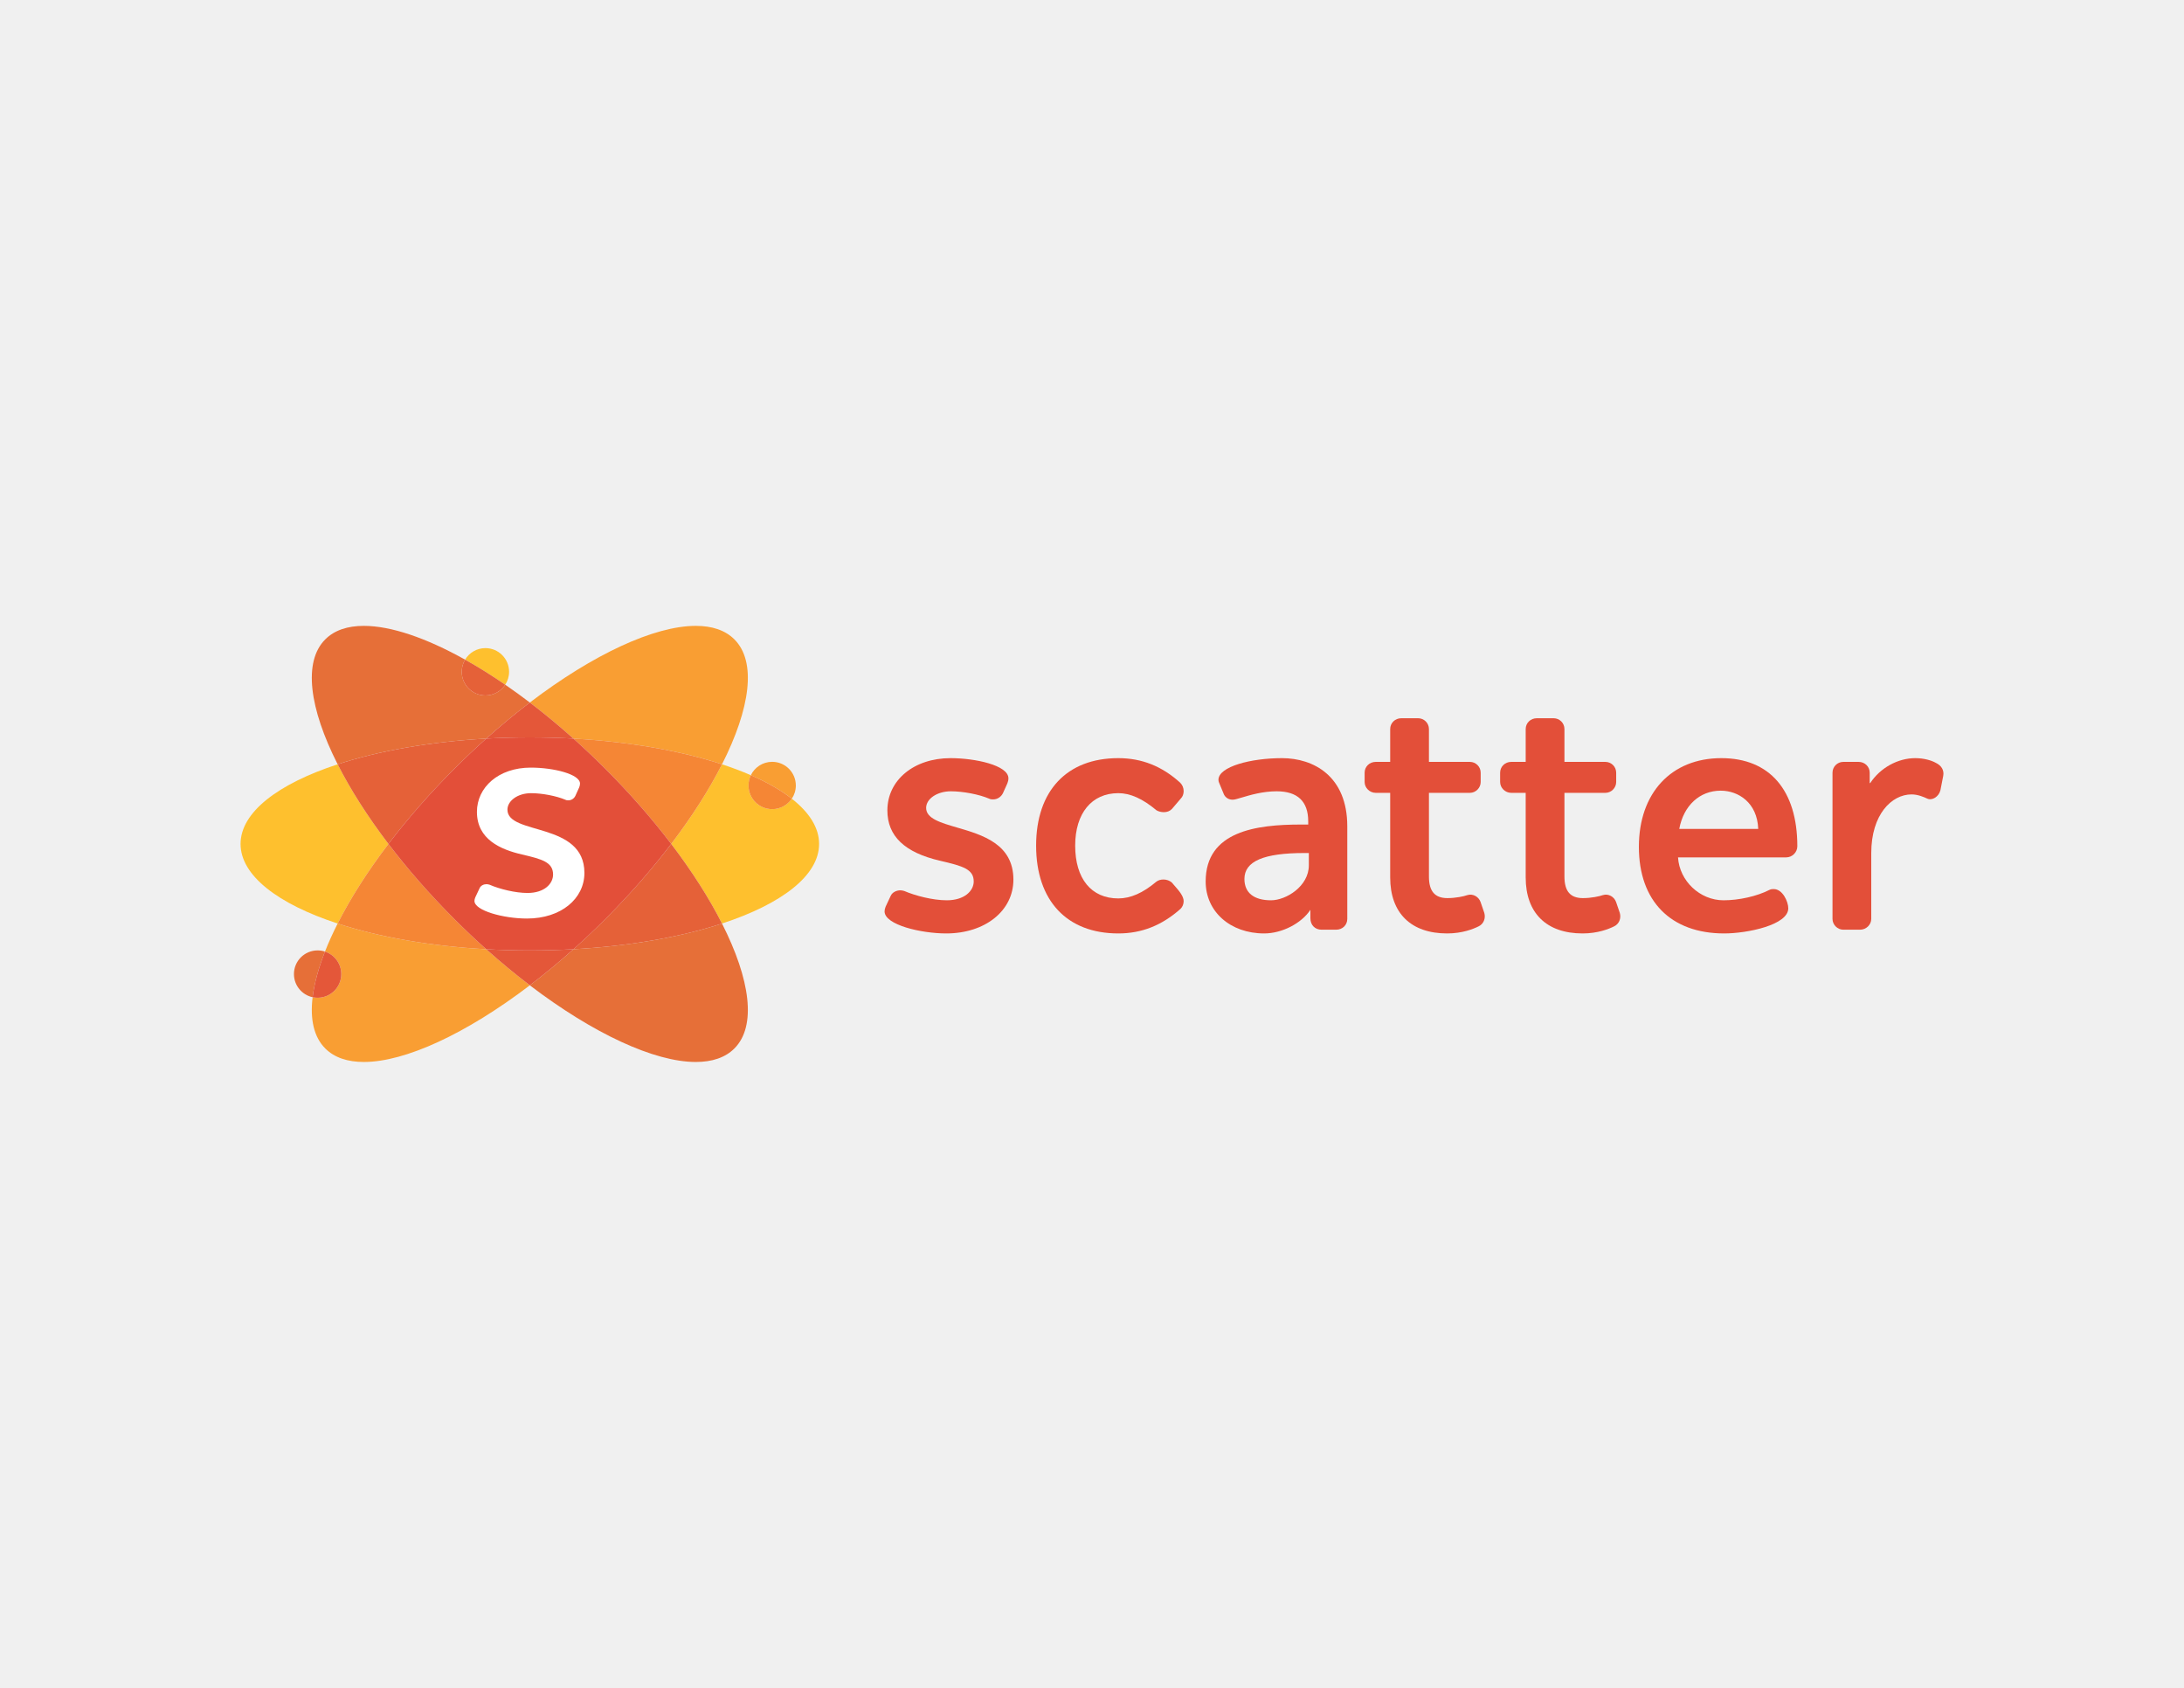
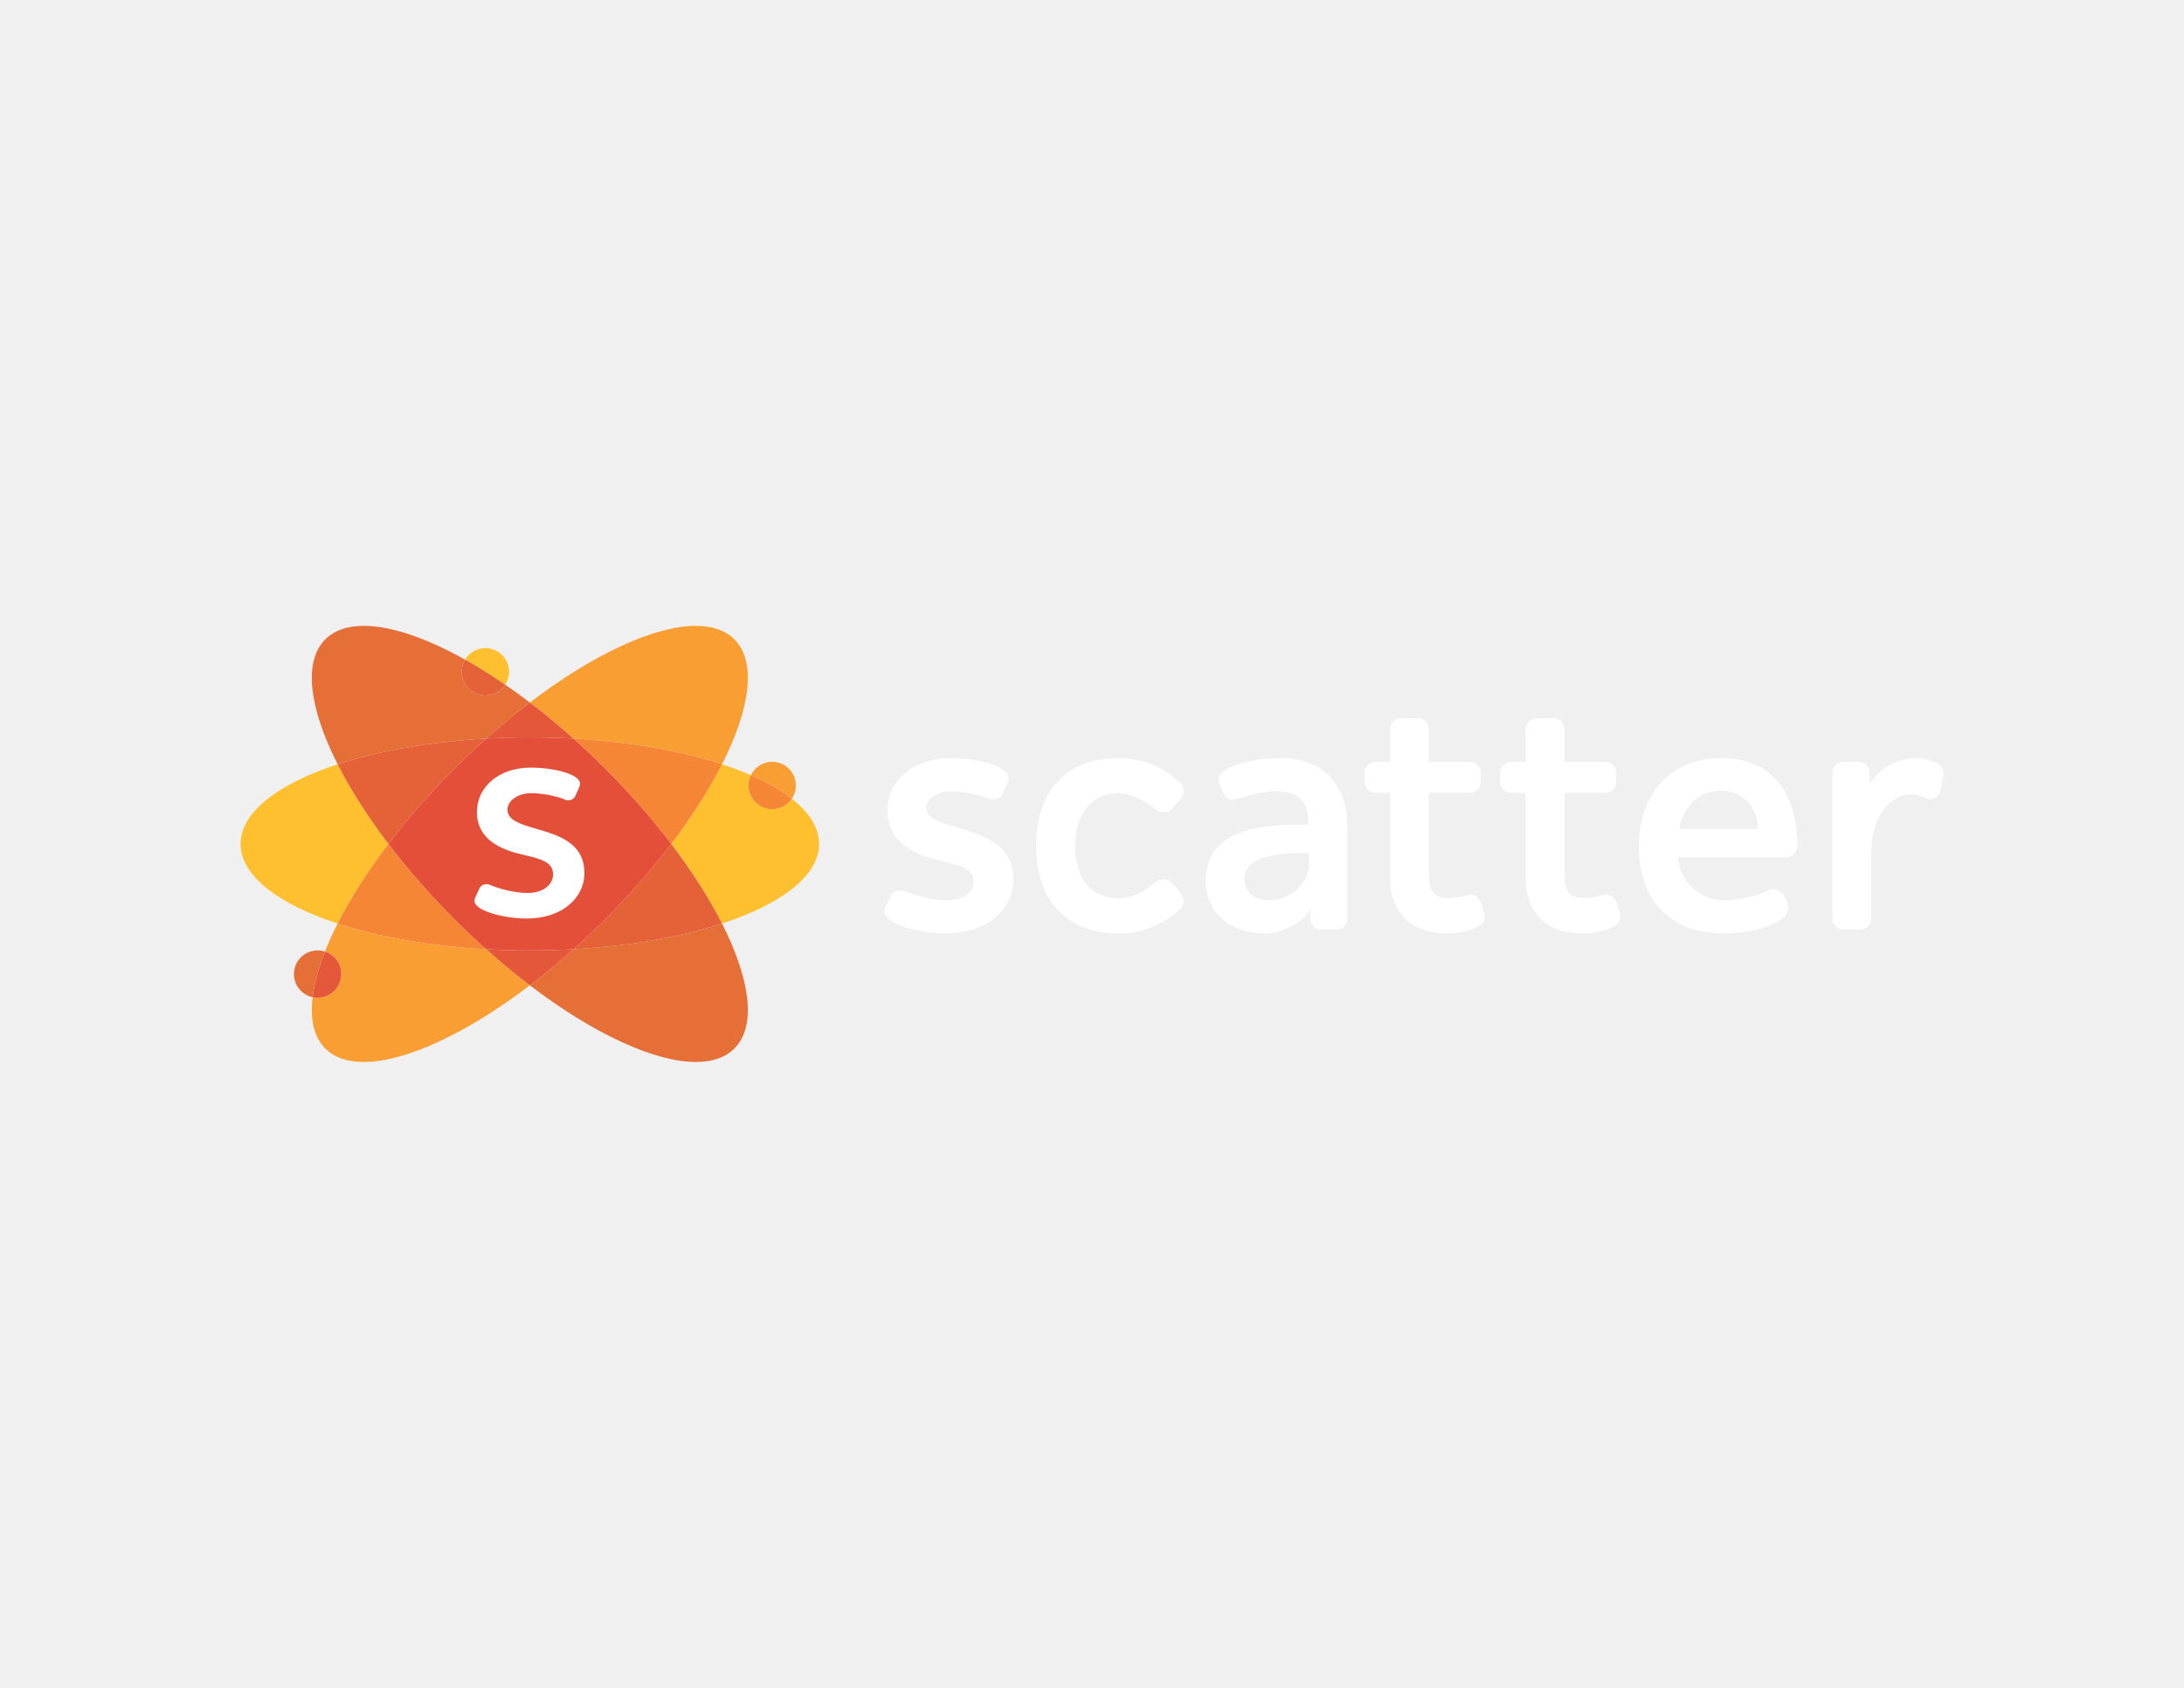
<svg xmlns="http://www.w3.org/2000/svg" viewBox="0 0 1056 816" height="816" width="1056" xml:space="preserve" id="svg2" version="1.1">
  <defs id="defs6">
    <clipPath id="clipPath18" clipPathUnits="userSpaceOnUse">
      <path id="path16" d="M 0,612 H 792 V 0 H 0 Z" />
    </clipPath>
  </defs>
  <g transform="matrix(1.333333,0,0,-1.333333,0,816)" id="g10">
    <g id="g12">
      <g clip-path="url(#clipPath18)" id="g14">
        <g transform="translate(347.1289,311.9267)" id="g20">
-           <path id="path22" style="fill:#e34f39;fill-opacity:1;fill-rule:nonzero;stroke:none" d="m 0,0 c -6.052,1.763 -11.279,3.286 -11.279,7.129 0,3.324 4.023,6.028 8.967,6.028 4.393,0 10.213,-1.115 13.792,-2.633 0.611,-0.306 1.082,-0.306 1.581,-0.306 1.45,0 2.824,0.874 3.513,2.253 l 1.596,3.534 c 0.278,0.7 0.391,1.238 0.391,1.862 0,4.769 -12.186,7.309 -20.985,7.309 -13.275,0 -22.909,-7.97 -22.909,-18.952 0,-9.313 6.255,-15.284 19.12,-18.253 8.232,-1.917 12.19,-3.038 12.19,-7.518 0,-3.389 -3.351,-6.819 -9.758,-6.819 -5.222,0 -11.592,1.725 -15.415,3.368 l -0.212,0.054 c -0.381,0.1 -0.743,0.195 -1.215,0.195 -1.3,0 -2.89,-0.628 -3.508,-2.015 l -1.825,-3.882 c -0.272,-0.68 -0.394,-1.22 -0.394,-1.752 0,-4.876 13.233,-7.987 22.342,-7.987 14.125,0 24.378,8.208 24.378,19.516 C 20.37,-5.935 9.075,-2.645 0,0" />
+           <path id="path22" style="fill:#ffffff;fill-opacity:1;fill-rule:nonzero;stroke:none" d="m 0,0 c -6.052,1.763 -11.279,3.286 -11.279,7.129 0,3.324 4.023,6.028 8.967,6.028 4.393,0 10.213,-1.115 13.792,-2.633 0.611,-0.306 1.082,-0.306 1.581,-0.306 1.45,0 2.824,0.874 3.513,2.253 l 1.596,3.534 c 0.278,0.7 0.391,1.238 0.391,1.862 0,4.769 -12.186,7.309 -20.985,7.309 -13.275,0 -22.909,-7.97 -22.909,-18.952 0,-9.313 6.255,-15.284 19.12,-18.253 8.232,-1.917 12.19,-3.038 12.19,-7.518 0,-3.389 -3.351,-6.819 -9.758,-6.819 -5.222,0 -11.592,1.725 -15.415,3.368 l -0.212,0.054 c -0.381,0.1 -0.743,0.195 -1.215,0.195 -1.3,0 -2.89,-0.628 -3.508,-2.015 l -1.825,-3.882 c -0.272,-0.68 -0.394,-1.22 -0.394,-1.752 0,-4.876 13.233,-7.987 22.342,-7.987 14.125,0 24.378,8.208 24.378,19.516 C 20.37,-5.935 9.075,-2.645 0,0" />
        </g>
        <g transform="translate(424.8974,292.0547)" id="g24">
-           <path id="path26" style="fill:#e34f39;fill-opacity:1;fill-rule:nonzero;stroke:none" d="m 0,0 c -1.607,1.336 -4.176,1.364 -5.603,0.223 -4.825,-4.064 -9.324,-6.039 -13.756,-6.039 -9.791,0 -15.637,7.155 -15.637,19.14 0,11.736 5.992,19.027 15.637,19.027 4.34,0 8.84,-2.013 13.854,-6.222 0.68,-0.409 1.719,-0.673 2.648,-0.673 1.2,0 2.151,0.368 2.948,1.169 l 3.237,3.799 c 0.653,0.653 1.012,1.605 1.012,2.68 0,1.149 -0.44,2.221 -1.264,3.045 -6.6,5.988 -13.938,8.899 -22.435,8.899 -18.661,0 -29.803,-11.859 -29.803,-31.724 0,-19.936 11.142,-31.837 29.803,-31.837 8.453,0 15.827,2.909 22.573,8.925 0.726,0.725 1.126,1.717 1.126,2.792 0,1.813 -1.725,3.79 -3.248,5.533 C 0.737,-0.856 0.396,-0.466 0,0" />
+           <path id="path26" style="fill:#ffffff;fill-opacity:1;fill-rule:nonzero;stroke:none" d="m 0,0 c -1.607,1.336 -4.176,1.364 -5.603,0.223 -4.825,-4.064 -9.324,-6.039 -13.756,-6.039 -9.791,0 -15.637,7.155 -15.637,19.14 0,11.736 5.992,19.027 15.637,19.027 4.34,0 8.84,-2.013 13.854,-6.222 0.68,-0.409 1.719,-0.673 2.648,-0.673 1.2,0 2.151,0.368 2.948,1.169 l 3.237,3.799 c 0.653,0.653 1.012,1.605 1.012,2.68 0,1.149 -0.44,2.221 -1.264,3.045 -6.6,5.988 -13.938,8.899 -22.435,8.899 -18.661,0 -29.803,-11.859 -29.803,-31.724 0,-19.936 11.142,-31.837 29.803,-31.837 8.453,0 15.827,2.909 22.573,8.925 0.726,0.725 1.126,1.717 1.126,2.792 0,1.813 -1.725,3.79 -3.248,5.533 C 0.737,-0.856 0.396,-0.466 0,0" />
        </g>
        <g transform="translate(460.9191,285.5603)" id="g28">
-           <path id="path30" style="fill:#e34f39;fill-opacity:1;fill-rule:nonzero;stroke:none" d="m 0,0 c -6.22,0 -9.645,2.743 -9.645,7.724 0,6.426 6.944,9.419 21.852,9.419 h 1.508 V 12.698 C 13.715,5.065 5.461,0 0,0 m 3.956,51.543 c -11.071,0 -23.021,-3.011 -23.021,-7.875 0,-0.397 0.106,-0.693 0.199,-0.954 l 1.802,-4.357 c 0.593,-1.181 1.773,-1.885 3.161,-1.885 0.655,0 1.688,0.308 3.253,0.773 3.048,0.908 7.653,2.279 12.684,2.279 7.601,0 11.454,-3.663 11.454,-10.889 V 27.467 H 10.85 c -16.085,0 -34.549,-2.347 -34.549,-20.647 0,-10.916 8.92,-18.839 21.212,-18.839 6.462,0 13.517,3.64 16.767,8.566 v -3.064 c 0,-2.441 1.657,-4.145 4.031,-4.145 h 5.313 c 2.298,0 4.032,1.684 4.032,3.918 v 33.57 c 0,18.224 -12.243,24.717 -23.7,24.717" />
+           <path id="path30" style="fill:#ffffff;fill-opacity:1;fill-rule:nonzero;stroke:none" d="m 0,0 c -6.22,0 -9.645,2.743 -9.645,7.724 0,6.426 6.944,9.419 21.852,9.419 h 1.508 V 12.698 C 13.715,5.065 5.461,0 0,0 m 3.956,51.543 c -11.071,0 -23.021,-3.011 -23.021,-7.875 0,-0.397 0.106,-0.693 0.199,-0.954 l 1.802,-4.357 c 0.593,-1.181 1.773,-1.885 3.161,-1.885 0.655,0 1.688,0.308 3.253,0.773 3.048,0.908 7.653,2.279 12.684,2.279 7.601,0 11.454,-3.663 11.454,-10.889 V 27.467 H 10.85 c -16.085,0 -34.549,-2.347 -34.549,-20.647 0,-10.916 8.92,-18.839 21.212,-18.839 6.462,0 13.517,3.64 16.767,8.566 v -3.064 c 0,-2.441 1.657,-4.145 4.031,-4.145 h 5.313 c 2.298,0 4.032,1.684 4.032,3.918 v 33.57 c 0,18.224 -12.243,24.717 -23.7,24.717" />
        </g>
        <g transform="translate(538.2656,280.9829)" id="g32">
-           <path id="path34" style="fill:#e34f39;fill-opacity:1;fill-rule:nonzero;stroke:none" d="m 0,0 -1.36,3.964 c -0.674,1.891 -2.748,3.134 -4.81,2.489 -1.154,-0.419 -4.128,-1.085 -7.202,-1.085 -4.576,0 -6.707,2.491 -6.707,7.837 v 30.331 h 14.845 c 2.124,0 3.918,1.794 3.918,3.918 v 3.391 c 0,2.161 -1.757,3.919 -3.918,3.919 H -20.079 V 66.67 c 0,2.16 -1.757,3.918 -3.918,3.918 H -30.1 c -2.261,0 -4.032,-1.721 -4.032,-3.918 V 54.764 h -5.238 c -2.261,0 -4.031,-1.721 -4.031,-3.919 v -3.391 c 0,-2.124 1.845,-3.918 4.031,-3.918 h 5.238 V 12.867 c 0,-12.907 7.526,-20.309 20.647,-20.309 5.469,0 9.499,1.609 11.392,2.557 C -0.306,-4.062 0.578,-2.024 0,0" />
+           <path id="path34" style="fill:#ffffff;fill-opacity:1;fill-rule:nonzero;stroke:none" d="m 0,0 -1.36,3.964 c -0.674,1.891 -2.748,3.134 -4.81,2.489 -1.154,-0.419 -4.128,-1.085 -7.202,-1.085 -4.576,0 -6.707,2.491 -6.707,7.837 v 30.331 h 14.845 c 2.124,0 3.918,1.794 3.918,3.918 v 3.391 c 0,2.161 -1.757,3.919 -3.918,3.919 H -20.079 V 66.67 c 0,2.16 -1.757,3.918 -3.918,3.918 H -30.1 c -2.261,0 -4.032,-1.721 -4.032,-3.918 V 54.764 h -5.238 c -2.261,0 -4.031,-1.721 -4.031,-3.919 v -3.391 c 0,-2.124 1.845,-3.918 4.031,-3.918 h 5.238 V 12.867 c 0,-12.907 7.526,-20.309 20.647,-20.309 5.469,0 9.499,1.609 11.392,2.557 C -0.306,-4.062 0.578,-2.024 0,0" />
        </g>
        <g transform="translate(587.4048,280.9829)" id="g36">
-           <path id="path38" style="fill:#e34f39;fill-opacity:1;fill-rule:nonzero;stroke:none" d="m 0,0 -1.36,3.964 c -0.676,1.891 -2.744,3.134 -4.81,2.489 -1.154,-0.419 -4.128,-1.085 -7.202,-1.085 -4.576,0 -6.707,2.491 -6.707,7.837 v 30.331 h 14.845 c 2.124,0 3.918,1.794 3.918,3.918 v 3.391 c 0,2.161 -1.757,3.919 -3.918,3.919 H -20.079 V 66.67 c 0,2.16 -1.757,3.918 -3.918,3.918 H -30.1 c -2.261,0 -4.032,-1.721 -4.032,-3.918 V 54.764 h -5.238 c -2.261,0 -4.031,-1.721 -4.031,-3.919 v -3.391 c 0,-2.124 1.845,-3.918 4.031,-3.918 h 5.238 V 12.867 c 0,-12.907 7.526,-20.309 20.647,-20.309 5.469,0 9.499,1.609 11.392,2.557 C -0.306,-4.062 0.578,-2.024 0,0" />
+           <path id="path38" style="fill:#ffffff;fill-opacity:1;fill-rule:nonzero;stroke:none" d="m 0,0 -1.36,3.964 c -0.676,1.891 -2.744,3.134 -4.81,2.489 -1.154,-0.419 -4.128,-1.085 -7.202,-1.085 -4.576,0 -6.707,2.491 -6.707,7.837 v 30.331 h 14.845 c 2.124,0 3.918,1.794 3.918,3.918 v 3.391 c 0,2.161 -1.757,3.919 -3.918,3.919 H -20.079 V 66.67 c 0,2.16 -1.757,3.918 -3.918,3.918 H -30.1 c -2.261,0 -4.032,-1.721 -4.032,-3.918 V 54.764 h -5.238 c -2.261,0 -4.031,-1.721 -4.031,-3.919 v -3.391 c 0,-2.124 1.845,-3.918 4.031,-3.918 h 5.238 V 12.867 c 0,-12.907 7.526,-20.309 20.647,-20.309 5.469,0 9.499,1.609 11.392,2.557 C -0.306,-4.062 0.578,-2.024 0,0" />
        </g>
        <g transform="translate(624.0089,325.3101)" id="g40">
-           <path id="path42" style="fill:#e34f39;fill-opacity:1;fill-rule:nonzero;stroke:none" d="M 0,0 C 6.385,0 13.245,-4.345 13.588,-13.865 H -15.048 C -13.481,-5.411 -7.651,0 0,0 m 27.769,-20.158 c 0,20.305 -10.039,31.951 -27.542,31.951 -18.175,0 -29.917,-12.63 -29.917,-32.176 0,-19.652 11.564,-31.386 30.934,-31.386 8.344,0 23.247,3.047 23.247,9.118 0,2.393 -2.054,6.97 -5.275,6.97 -0.499,0 -0.97,0 -1.588,-0.309 -4.454,-2.284 -10.974,-3.76 -16.611,-3.76 -8.606,0 -15.997,7.05 -16.512,15.561 h 39.233 c 2.185,0 4.031,1.847 4.031,4.031" />
+           <path id="path42" style="fill:#ffffff;fill-opacity:1;fill-rule:nonzero;stroke:none" d="M 0,0 C 6.385,0 13.245,-4.345 13.588,-13.865 H -15.048 C -13.481,-5.411 -7.651,0 0,0 m 27.769,-20.158 c 0,20.305 -10.039,31.951 -27.542,31.951 -18.175,0 -29.917,-12.63 -29.917,-32.176 0,-19.652 11.564,-31.386 30.934,-31.386 8.344,0 23.247,3.047 23.247,9.118 0,2.393 -2.054,6.97 -5.275,6.97 -0.499,0 -0.97,0 -1.588,-0.309 -4.454,-2.284 -10.974,-3.76 -16.611,-3.76 -8.606,0 -15.997,7.05 -16.512,15.561 h 39.233 c 2.185,0 4.031,1.847 4.031,4.031" />
        </g>
        <g transform="translate(701.9525,335.4186)" id="g44">
-           <path id="path46" style="fill:#e34f39;fill-opacity:1;fill-rule:nonzero;stroke:none" d="m 0,0 c -1.438,0.838 -4.282,1.685 -7.389,1.685 -6.367,0 -12.737,-3.537 -16.349,-9.043 h -0.191 v 3.767 c 0,2.198 -1.771,3.919 -4.031,3.919 h -5.539 c -2.161,0 -3.918,-1.758 -3.918,-3.919 v -53.011 c 0,-2.124 1.794,-3.918 3.918,-3.918 h 6.104 c 2.185,0 4.031,1.794 4.031,3.918 v 23.849 c 0,13.976 7.355,21.288 14.62,21.288 2.343,0 4.512,-0.986 5.674,-1.514 1.817,-0.836 4.203,0.686 4.785,3.026 l 1.018,5.206 C 3.114,-2.718 2.096,-0.976 0,0" />
+           <path id="path46" style="fill:#ffffff;fill-opacity:1;fill-rule:nonzero;stroke:none" d="m 0,0 c -1.438,0.838 -4.282,1.685 -7.389,1.685 -6.367,0 -12.737,-3.537 -16.349,-9.043 h -0.191 v 3.767 c 0,2.198 -1.771,3.919 -4.031,3.919 h -5.539 c -2.161,0 -3.918,-1.758 -3.918,-3.919 v -53.011 c 0,-2.124 1.794,-3.918 3.918,-3.918 h 6.104 c 2.185,0 4.031,1.794 4.031,3.918 v 23.849 c 0,13.976 7.355,21.288 14.62,21.288 2.343,0 4.512,-0.986 5.674,-1.514 1.817,-0.836 4.203,0.686 4.785,3.026 l 1.018,5.206 C 3.114,-2.718 2.096,-0.976 0,0" />
        </g>
        <g transform="translate(252.3293,385.0647)" id="g48">
          <path id="path50" style="fill:#f99e33;fill-opacity:1;fill-rule:nonzero;stroke:none" d="m 0,0 c -14.983,0 -37.087,-10.207 -60.194,-27.794 5.247,-3.994 10.54,-8.363 15.818,-13.085 20.51,-1.141 39.068,-4.469 53.874,-9.318 10.272,20.276 12.603,37.189 4.484,45.308 C 10.666,-1.573 5.88,0 0,0 m -129.885,-107.931 c -1.772,-3.5 -3.308,-6.897 -4.594,-10.168 3.431,-1.123 5.91,-4.351 5.91,-8.158 0,-4.74 -3.843,-8.583 -8.583,-8.583 -0.622,0 -1.229,0.067 -1.814,0.193 -0.969,-8.009 0.452,-14.447 4.598,-18.593 3.316,-3.316 8.102,-4.889 13.982,-4.889 14.982,0 37.087,10.207 60.193,27.794 -5.247,3.994 -10.54,8.363 -15.818,13.085 -20.506,1.142 -39.07,4.47 -53.874,9.319" />
        </g>
        <g transform="translate(131.9429,385.0647)" id="g52">
          <path id="path54" style="fill:#e66f38;fill-opacity:1;fill-rule:nonzero;stroke:none" d="m 0,0 c -5.882,0 -10.665,-1.572 -13.982,-4.889 -8.119,-8.119 -5.788,-25.032 4.484,-45.308 14.804,4.848 33.367,8.176 53.873,9.318 5.279,4.722 10.571,9.091 15.818,13.085 -2.991,2.276 -5.971,4.433 -8.915,6.456 -1.532,-2.344 -4.18,-3.894 -7.19,-3.894 -4.74,0 -8.582,3.843 -8.582,8.583 0,1.609 0.442,3.114 1.212,4.401 C 22.582,-4.345 9.775,0 0,0 m 129.885,-107.932 c -14.807,-4.849 -33.365,-8.177 -53.875,-9.318 -5.278,-4.722 -10.57,-9.091 -15.817,-13.085 23.104,-17.585 45.211,-27.794 60.193,-27.794 5.883,0 10.666,1.572 13.983,4.889 8.118,8.119 5.788,25.032 -4.484,45.308" />
        </g>
        <g transform="translate(192.1357,357.2704)" id="g56">
          <path id="path58" style="fill:#e45739;fill-opacity:1;fill-rule:nonzero;stroke:none" d="m 0,0 c -5.247,-3.993 -10.539,-8.363 -15.817,-13.084 5.16,0.287 10.439,0.436 15.817,0.436 5.375,0 10.66,-0.149 15.818,-0.436 C 10.539,-8.363 5.247,-3.993 0,0 m -15.817,-89.456 c 5.278,-4.721 10.571,-9.091 15.817,-13.084 5.247,3.993 10.54,8.362 15.818,13.084 C 10.66,-89.743 5.375,-89.892 0,-89.892 c -5.378,0 -10.657,0.149 -15.817,0.436" />
        </g>
        <g transform="translate(261.8276,334.8672)" id="g60">
          <path id="path62" style="fill:#fec02e;fill-opacity:1;fill-rule:nonzero;stroke:none" d="m 0,0 c -4.614,-9.107 -10.831,-18.895 -18.421,-28.867 7.59,-9.972 13.807,-19.76 18.421,-28.867 21.601,7.074 35.208,17.385 35.208,28.867 0,5.862 -3.547,11.42 -9.895,16.397 -1.542,-2.288 -4.157,-3.793 -7.124,-3.793 -4.739,0 -8.582,3.842 -8.582,8.582 0,1.338 0.306,2.604 0.852,3.732 C 7.23,-2.543 3.735,-1.223 0,0 m -139.383,0 c -21.601,-7.074 -35.208,-17.386 -35.208,-28.867 0,-11.482 13.607,-21.793 35.208,-28.867 4.614,9.107 10.831,18.895 18.421,28.867 -7.59,9.972 -13.807,19.76 -18.421,28.867" />
        </g>
        <g transform="translate(207.9533,344.186)" id="g64">
          <path id="path66" style="fill:#f58635;fill-opacity:1;fill-rule:nonzero;stroke:none" d="m 0,0 c 3.85,-3.444 7.692,-7.075 11.492,-10.876 9.012,-9.011 17.055,-18.237 23.961,-27.31 7.59,9.972 13.807,19.76 18.421,28.867 C 39.068,-4.47 20.51,-1.142 0,0 m -67.088,-38.186 c -7.59,-9.972 -13.807,-19.76 -18.421,-28.867 14.804,-4.848 33.368,-8.176 53.874,-9.319 -3.849,3.444 -7.692,7.075 -11.492,10.876 -9.012,9.011 -17.054,18.237 -23.961,27.31" />
        </g>
        <g transform="translate(176.3183,344.186)" id="g68">
          <path id="path70" style="fill:#e56138;fill-opacity:1;fill-rule:nonzero;stroke:none" d="m 0,0 c -20.506,-1.142 -39.07,-4.47 -53.874,-9.319 4.614,-9.107 10.831,-18.895 18.421,-28.867 6.907,9.073 14.949,18.299 23.961,27.31 C -7.692,-7.075 -3.85,-3.444 0,0 m 67.088,-38.186 c -6.906,-9.073 -14.949,-18.299 -23.961,-27.31 -3.8,-3.8 -7.642,-7.432 -11.492,-10.876 20.51,1.142 39.068,4.47 53.874,9.319 -4.613,9.107 -10.831,18.895 -18.421,28.867" />
        </g>
        <g transform="translate(192.1362,344.6222)" id="g72">
          <path id="path74" style="fill:#e34f39;fill-opacity:1;fill-rule:nonzero;stroke:none" d="m 0,0 c -5.378,0 -10.657,-0.149 -15.818,-0.436 -3.849,-3.444 -7.692,-7.075 -11.492,-10.876 -9.012,-9.011 -17.054,-18.237 -23.961,-27.31 6.907,-9.073 14.949,-18.299 23.961,-27.31 3.8,-3.801 7.643,-7.432 11.492,-10.876 5.161,-0.287 10.44,-0.436 15.818,-0.436 5.375,0 10.66,0.149 15.817,0.436 3.85,3.444 7.692,7.075 11.493,10.876 9.011,9.011 17.054,18.237 23.96,27.31 -6.906,9.073 -14.949,18.299 -23.96,27.31 C 23.509,-7.511 19.667,-3.88 15.817,-0.436 10.66,-0.149 5.375,0 0,0" />
        </g>
        <g transform="translate(115.1774,267.3902)" id="g76">
          <path id="path78" style="fill:#e66f38;fill-opacity:1;fill-rule:nonzero;stroke:none" d="m 0,0 c -4.74,0 -8.583,-3.843 -8.583,-8.583 0,-4.117 2.901,-7.558 6.769,-8.39 0.602,4.969 2.124,10.544 4.486,16.549 C 1.831,-0.149 0.933,0 0,0" />
        </g>
        <g transform="translate(117.8499,266.9659)" id="g80">
          <path id="path82" style="fill:#e45739;fill-opacity:1;fill-rule:nonzero;stroke:none" d="m 0,0 c -2.362,-6.005 -3.885,-11.58 -4.486,-16.549 0.585,-0.126 1.191,-0.192 1.814,-0.192 4.74,0 8.582,3.843 8.582,8.582 C 5.91,-4.351 3.432,-1.123 0,0" />
        </g>
        <g transform="translate(176.0312,376.9987)" id="g84">
          <path id="path86" style="fill:#fec02e;fill-opacity:1;fill-rule:nonzero;stroke:none" d="m 0,0 c -3.131,0 -5.871,-1.677 -7.37,-4.182 4.727,-2.643 9.599,-5.681 14.56,-9.09 0.881,1.348 1.393,2.959 1.393,4.689 C 8.583,-3.843 4.74,0 0,0" />
        </g>
        <g transform="translate(168.6612,372.8166)" id="g88">
          <path id="path90" style="fill:#e56138;fill-opacity:1;fill-rule:nonzero;stroke:none" d="m 0,0 c -0.77,-1.287 -1.213,-2.792 -1.213,-4.401 0,-4.74 3.843,-8.583 8.583,-8.583 3.01,0 5.658,1.55 7.19,3.894 C 9.599,-5.681 4.727,-2.643 0,0" />
        </g>
        <g transform="translate(280.017,335.7693)" id="g92">
          <path id="path94" style="fill:#f99e33;fill-opacity:1;fill-rule:nonzero;stroke:none" d="m 0,0 c -3.403,0 -6.343,-1.98 -7.731,-4.851 5.908,-2.574 10.92,-5.436 14.854,-8.521 0.922,1.368 1.46,3.016 1.46,4.789 C 8.583,-3.843 4.74,0 0,0" />
        </g>
        <g transform="translate(272.2863,330.9181)" id="g96">
          <path id="path98" style="fill:#f58635;fill-opacity:1;fill-rule:nonzero;stroke:none" d="m 0,0 c -0.546,-1.128 -0.852,-2.394 -0.852,-3.732 0,-4.74 3.843,-8.582 8.583,-8.582 2.967,0 5.582,1.505 7.123,3.793 C 10.919,-5.436 5.908,-2.574 0,0" />
        </g>
        <g transform="translate(200.5639,294.8946)" id="g100">
          <path id="path102" style="fill:#ffffff;fill-opacity:1;fill-rule:nonzero;stroke:none" d="m 0,0 c 0,4.486 -3.988,5.582 -11.264,7.276 -7.775,1.795 -16.348,5.483 -16.348,15.451 0,8.871 7.776,16.049 19.539,16.049 8.273,0 17.841,-2.393 17.841,-5.782 0,-0.499 -0.1,-0.897 -0.298,-1.396 L 8.074,28.509 C 7.576,27.512 6.579,26.913 5.583,26.913 c -0.399,0 -0.699,0 -1.097,0.2 -3.289,1.396 -8.474,2.392 -12.461,2.392 -4.884,0 -8.572,-2.791 -8.572,-5.981 0,-9.37 27.911,-4.286 27.911,-22.926 0,-9.369 -8.474,-16.547 -20.834,-16.547 -8.572,0 -19.039,2.891 -19.039,6.38 0,0.398 0.1,0.798 0.3,1.296 l 1.594,3.389 c 0.4,0.897 1.495,1.395 2.492,1.395 0.399,0 0.698,-0.099 1.097,-0.199 3.689,-1.595 9.37,-2.991 13.756,-2.991 C -3.091,-6.679 0,-3.29 0,0" />
        </g>
      </g>
    </g>
  </g>
</svg>
